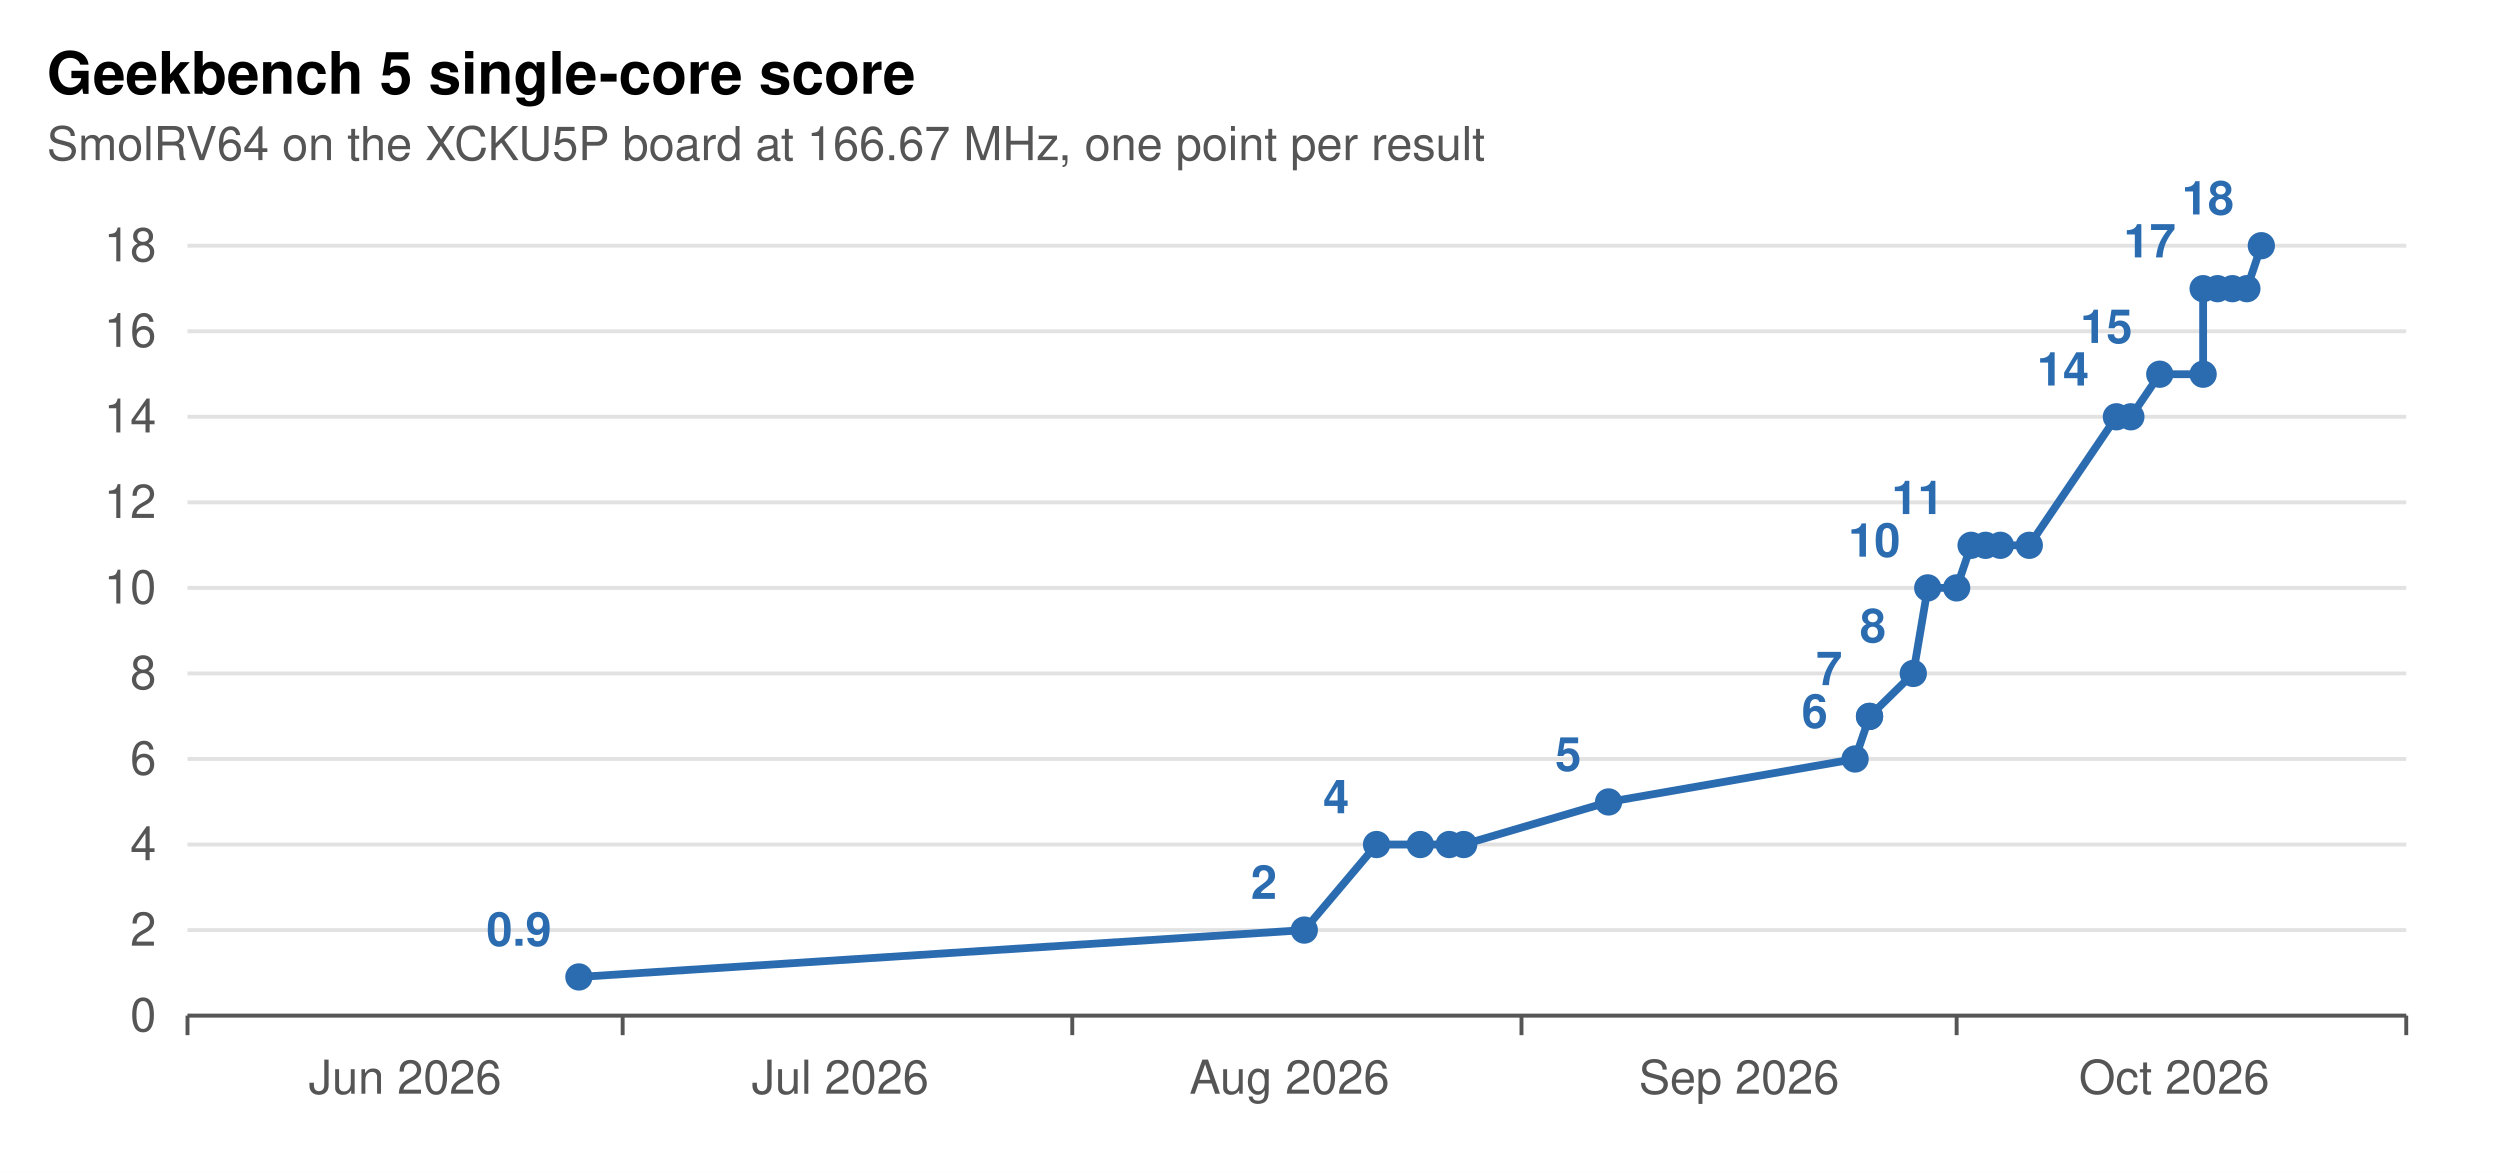
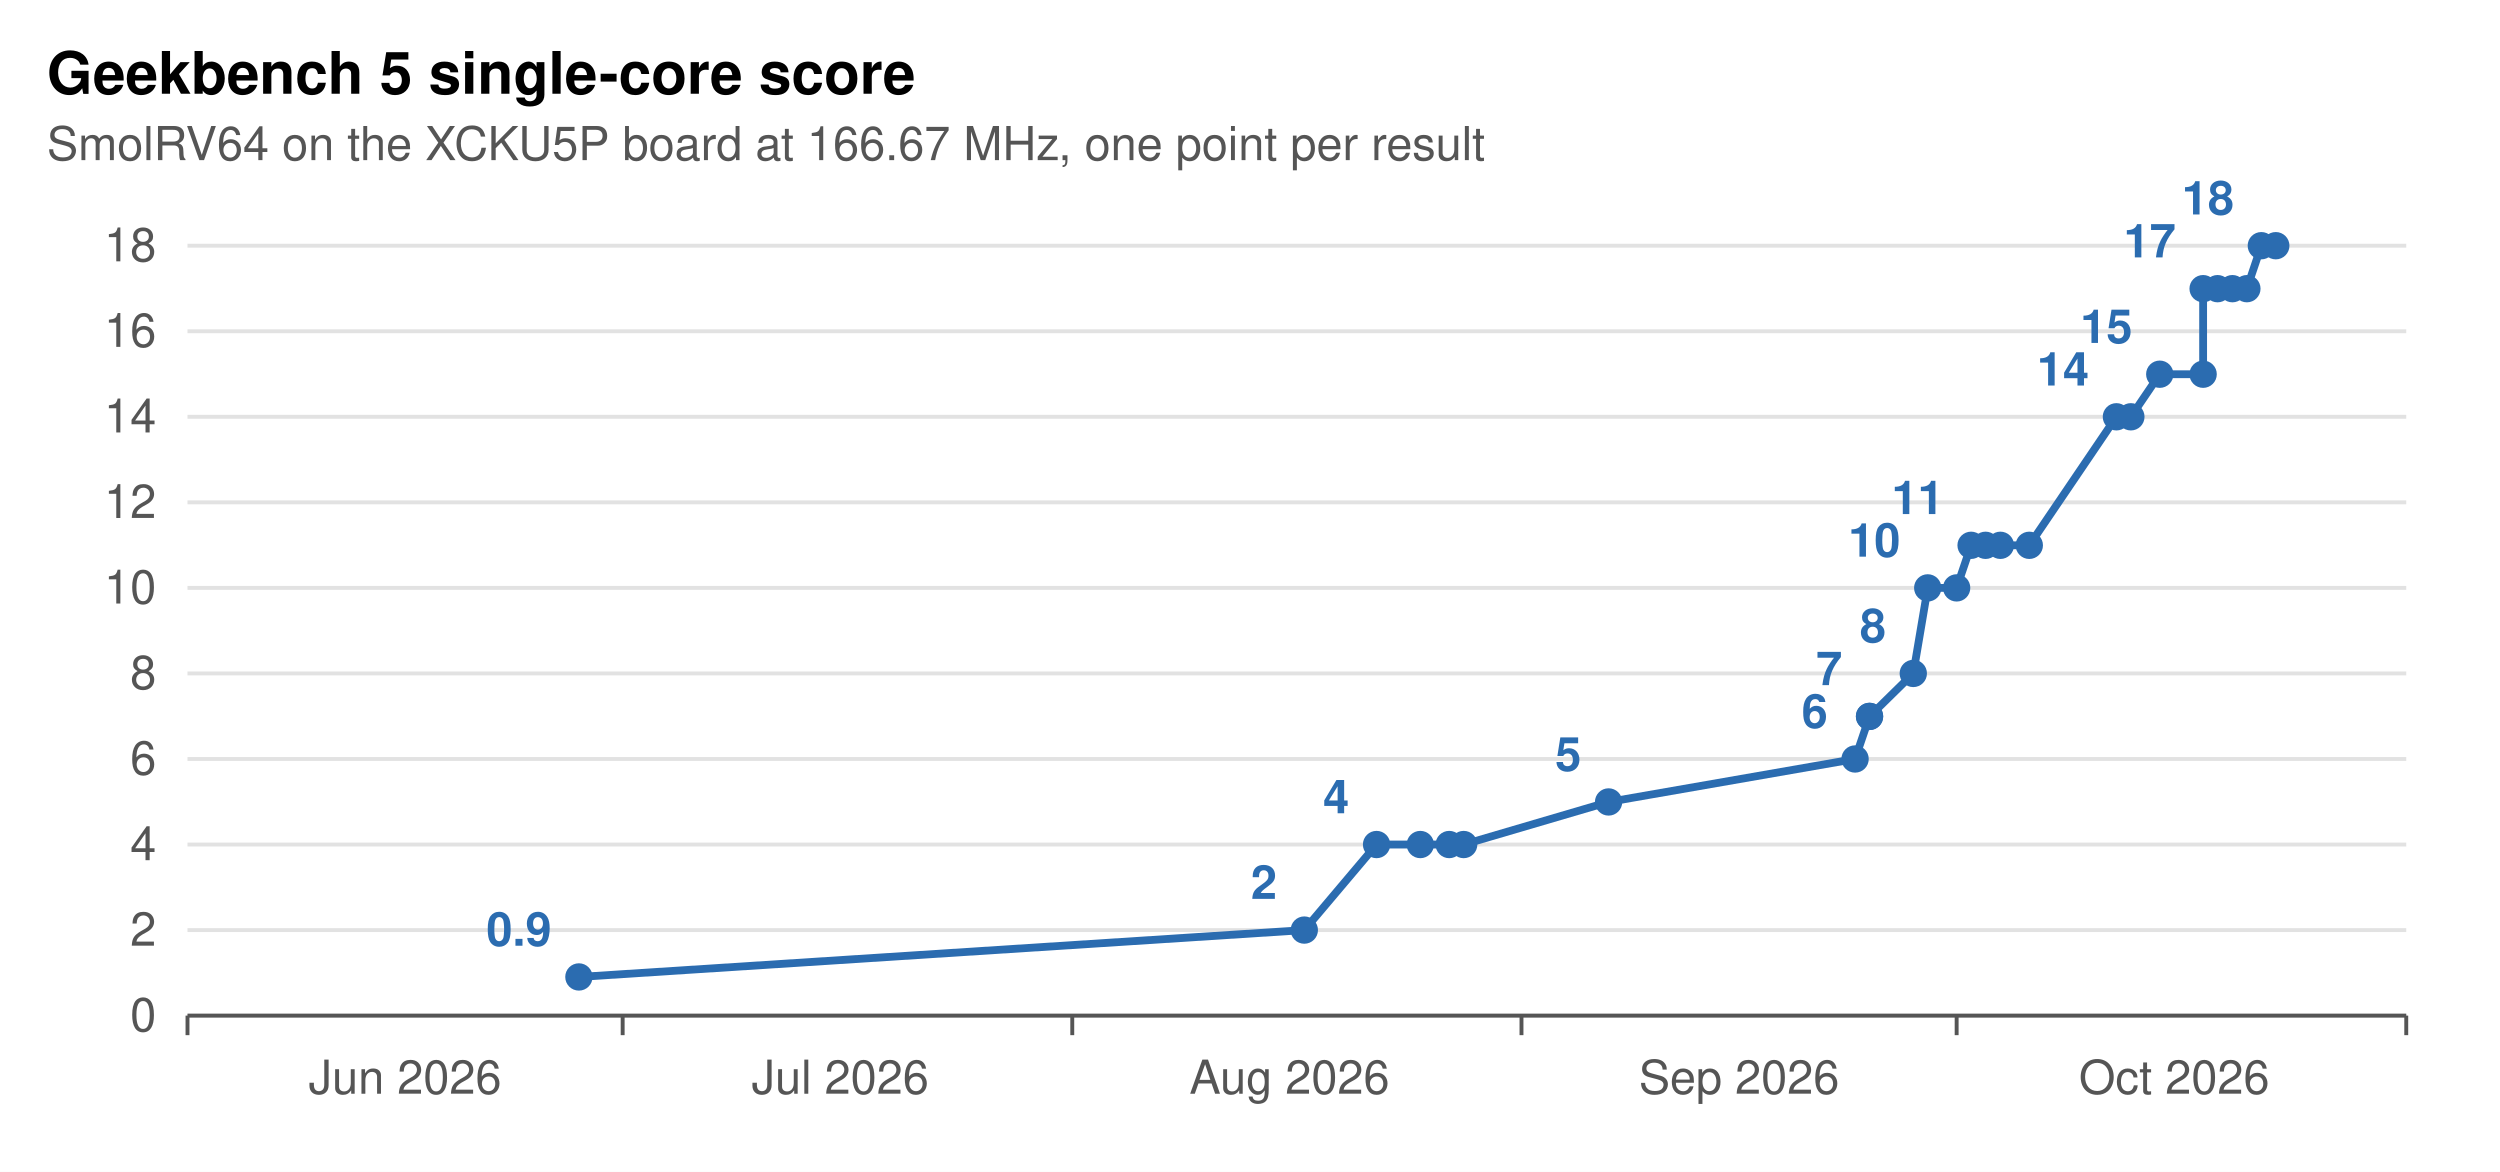
<svg xmlns="http://www.w3.org/2000/svg" width="640" height="300" viewBox="0 0 640 300" font-family="Helvetica, Arial, sans-serif" font-size="12">
  <rect width="640" height="300" fill="#ffffff" />
  <text x="12" y="24" font-size="15" font-weight="bold">Geekbench 5 single-core score</text>
  <text x="12" y="41" fill="#555">SmolRV64 on the XCKU5P board at 166.67 MHz, one point per result</text>
  <line x1="48" y1="260.0" x2="616" y2="260.0" stroke="#e2e2e2" stroke-width="1" />
  <text x="40" y="264.0" text-anchor="end" fill="#555">0</text>
  <line x1="48" y1="238.1" x2="616" y2="238.1" stroke="#e2e2e2" stroke-width="1" />
  <text x="40" y="242.1" text-anchor="end" fill="#555">2</text>
  <line x1="48" y1="216.2" x2="616" y2="216.2" stroke="#e2e2e2" stroke-width="1" />
  <text x="40" y="220.2" text-anchor="end" fill="#555">4</text>
  <line x1="48" y1="194.3" x2="616" y2="194.3" stroke="#e2e2e2" stroke-width="1" />
  <text x="40" y="198.3" text-anchor="end" fill="#555">6</text>
  <line x1="48" y1="172.4" x2="616" y2="172.4" stroke="#e2e2e2" stroke-width="1" />
  <text x="40" y="176.4" text-anchor="end" fill="#555">8</text>
  <line x1="48" y1="150.5" x2="616" y2="150.5" stroke="#e2e2e2" stroke-width="1" />
  <text x="40" y="154.5" text-anchor="end" fill="#555">10</text>
  <line x1="48" y1="128.6" x2="616" y2="128.6" stroke="#e2e2e2" stroke-width="1" />
  <text x="40" y="132.6" text-anchor="end" fill="#555">12</text>
  <line x1="48" y1="106.7" x2="616" y2="106.7" stroke="#e2e2e2" stroke-width="1" />
  <text x="40" y="110.7" text-anchor="end" fill="#555">14</text>
  <line x1="48" y1="84.8" x2="616" y2="84.8" stroke="#e2e2e2" stroke-width="1" />
  <text x="40" y="88.8" text-anchor="end" fill="#555">16</text>
  <line x1="48" y1="62.9" x2="616" y2="62.9" stroke="#e2e2e2" stroke-width="1" />
  <text x="40" y="66.9" text-anchor="end" fill="#555">18</text>
  <line x1="48.0" y1="260" x2="48.0" y2="265" stroke="#555555" stroke-width="1" />
  <text x="103.7" y="280" text-anchor="middle" fill="#555">Jun 2026</text>
  <line x1="159.4" y1="260" x2="159.4" y2="265" stroke="#555555" stroke-width="1" />
  <text x="215.1" y="280" text-anchor="middle" fill="#555">Jul 2026</text>
  <line x1="274.5" y1="260" x2="274.5" y2="265" stroke="#555555" stroke-width="1" />
  <text x="330.1" y="280" text-anchor="middle" fill="#555">Aug 2026</text>
  <line x1="389.5" y1="260" x2="389.5" y2="265" stroke="#555555" stroke-width="1" />
  <text x="445.2" y="280" text-anchor="middle" fill="#555">Sep 2026</text>
  <line x1="500.9" y1="260" x2="500.9" y2="265" stroke="#555555" stroke-width="1" />
  <text x="556.6" y="280" text-anchor="middle" fill="#555">Oct 2026</text>
  <line x1="616.0" y1="260" x2="616.0" y2="265" stroke="#555555" stroke-width="1" />
  <line x1="48" y1="260" x2="616" y2="260" stroke="#555555" stroke-width="1" />
-   <path d="M 148.2 250.1 L 333.9 238.1 L 352.4 216.2 L 363.6 216.2 L 371.0 216.2 L 374.7 216.2 L 411.8 205.3 L 474.9 194.3 L 478.6 183.4 L 478.6 183.4 L 489.8 172.4 L 493.5 150.5 L 500.9 150.5 L 504.6 139.6 L 508.3 139.6 L 512.1 139.6 L 519.5 139.6 L 541.8 106.7 L 545.5 106.7 L 552.9 95.8 L 564.0 95.8 L 564.0 73.9 L 567.7 73.9 L 571.5 73.9 L 575.2 73.9 L 578.9 62.9" fill="none" stroke="#2b6cb0" stroke-width="2" />
+   <path d="M 148.2 250.1 L 333.9 238.1 L 352.4 216.2 L 363.6 216.2 L 371.0 216.2 L 374.7 216.2 L 411.8 205.3 L 474.9 194.3 L 478.6 183.4 L 478.6 183.4 L 489.8 172.4 L 493.5 150.5 L 500.9 150.5 L 504.6 139.6 L 508.3 139.6 L 512.1 139.6 L 519.5 139.6 L 541.8 106.7 L 545.5 106.7 L 552.9 95.8 L 564.0 95.8 L 564.0 73.9 L 567.7 73.9 L 571.5 73.9 L 575.2 73.9 L 578.9 62.9 L 582.6 62.9" fill="none" stroke="#2b6cb0" stroke-width="2" />
  <circle cx="148.2" cy="250.1" r="3.5" fill="#2b6cb0" />
  <text x="141.2" y="242.1" text-anchor="end" font-weight="bold" fill="#2b6cb0">0.9</text>
  <circle cx="333.9" cy="238.1" r="3.5" fill="#2b6cb0" />
  <text x="326.9" y="230.1" text-anchor="end" font-weight="bold" fill="#2b6cb0">2</text>
  <circle cx="352.4" cy="216.2" r="3.5" fill="#2b6cb0" />
  <text x="345.4" y="208.2" text-anchor="end" font-weight="bold" fill="#2b6cb0">4</text>
  <circle cx="363.6" cy="216.2" r="3.5" fill="#2b6cb0" />
  <circle cx="371.0" cy="216.2" r="3.5" fill="#2b6cb0" />
  <circle cx="374.7" cy="216.2" r="3.5" fill="#2b6cb0" />
  <circle cx="411.8" cy="205.3" r="3.5" fill="#2b6cb0" />
  <text x="404.8" y="197.3" text-anchor="end" font-weight="bold" fill="#2b6cb0">5</text>
  <circle cx="474.9" cy="194.3" r="3.5" fill="#2b6cb0" />
  <text x="467.9" y="186.3" text-anchor="end" font-weight="bold" fill="#2b6cb0">6</text>
  <circle cx="478.6" cy="183.4" r="3.5" fill="#2b6cb0" />
  <text x="471.6" y="175.4" text-anchor="end" font-weight="bold" fill="#2b6cb0">7</text>
  <circle cx="478.6" cy="183.4" r="3.5" fill="#2b6cb0" />
  <circle cx="489.8" cy="172.4" r="3.5" fill="#2b6cb0" />
  <text x="482.8" y="164.4" text-anchor="end" font-weight="bold" fill="#2b6cb0">8</text>
  <circle cx="493.5" cy="150.5" r="3.5" fill="#2b6cb0" />
  <text x="486.5" y="142.5" text-anchor="end" font-weight="bold" fill="#2b6cb0">10</text>
  <circle cx="500.9" cy="150.5" r="3.5" fill="#2b6cb0" />
  <circle cx="504.6" cy="139.6" r="3.5" fill="#2b6cb0" />
  <text x="497.6" y="131.6" text-anchor="end" font-weight="bold" fill="#2b6cb0">11</text>
  <circle cx="508.3" cy="139.6" r="3.5" fill="#2b6cb0" />
  <circle cx="512.1" cy="139.6" r="3.5" fill="#2b6cb0" />
  <circle cx="519.5" cy="139.6" r="3.5" fill="#2b6cb0" />
  <circle cx="541.8" cy="106.7" r="3.5" fill="#2b6cb0" />
  <text x="534.8" y="98.7" text-anchor="end" font-weight="bold" fill="#2b6cb0">14</text>
  <circle cx="545.5" cy="106.7" r="3.5" fill="#2b6cb0" />
  <circle cx="552.9" cy="95.8" r="3.5" fill="#2b6cb0" />
  <text x="545.9" y="87.8" text-anchor="end" font-weight="bold" fill="#2b6cb0">15</text>
  <circle cx="564.0" cy="95.8" r="3.5" fill="#2b6cb0" />
  <circle cx="564.0" cy="73.9" r="3.5" fill="#2b6cb0" />
  <text x="557.0" y="65.9" text-anchor="end" font-weight="bold" fill="#2b6cb0">17</text>
  <circle cx="567.7" cy="73.9" r="3.5" fill="#2b6cb0" />
  <circle cx="571.5" cy="73.9" r="3.5" fill="#2b6cb0" />
  <circle cx="575.2" cy="73.9" r="3.5" fill="#2b6cb0" />
  <circle cx="578.9" cy="62.9" r="3.5" fill="#2b6cb0" />
  <text x="571.9" y="54.9" text-anchor="end" font-weight="bold" fill="#2b6cb0">18</text>
+   <circle cx="582.6" cy="62.9" r="3.5" fill="#2b6cb0" />
</svg>
